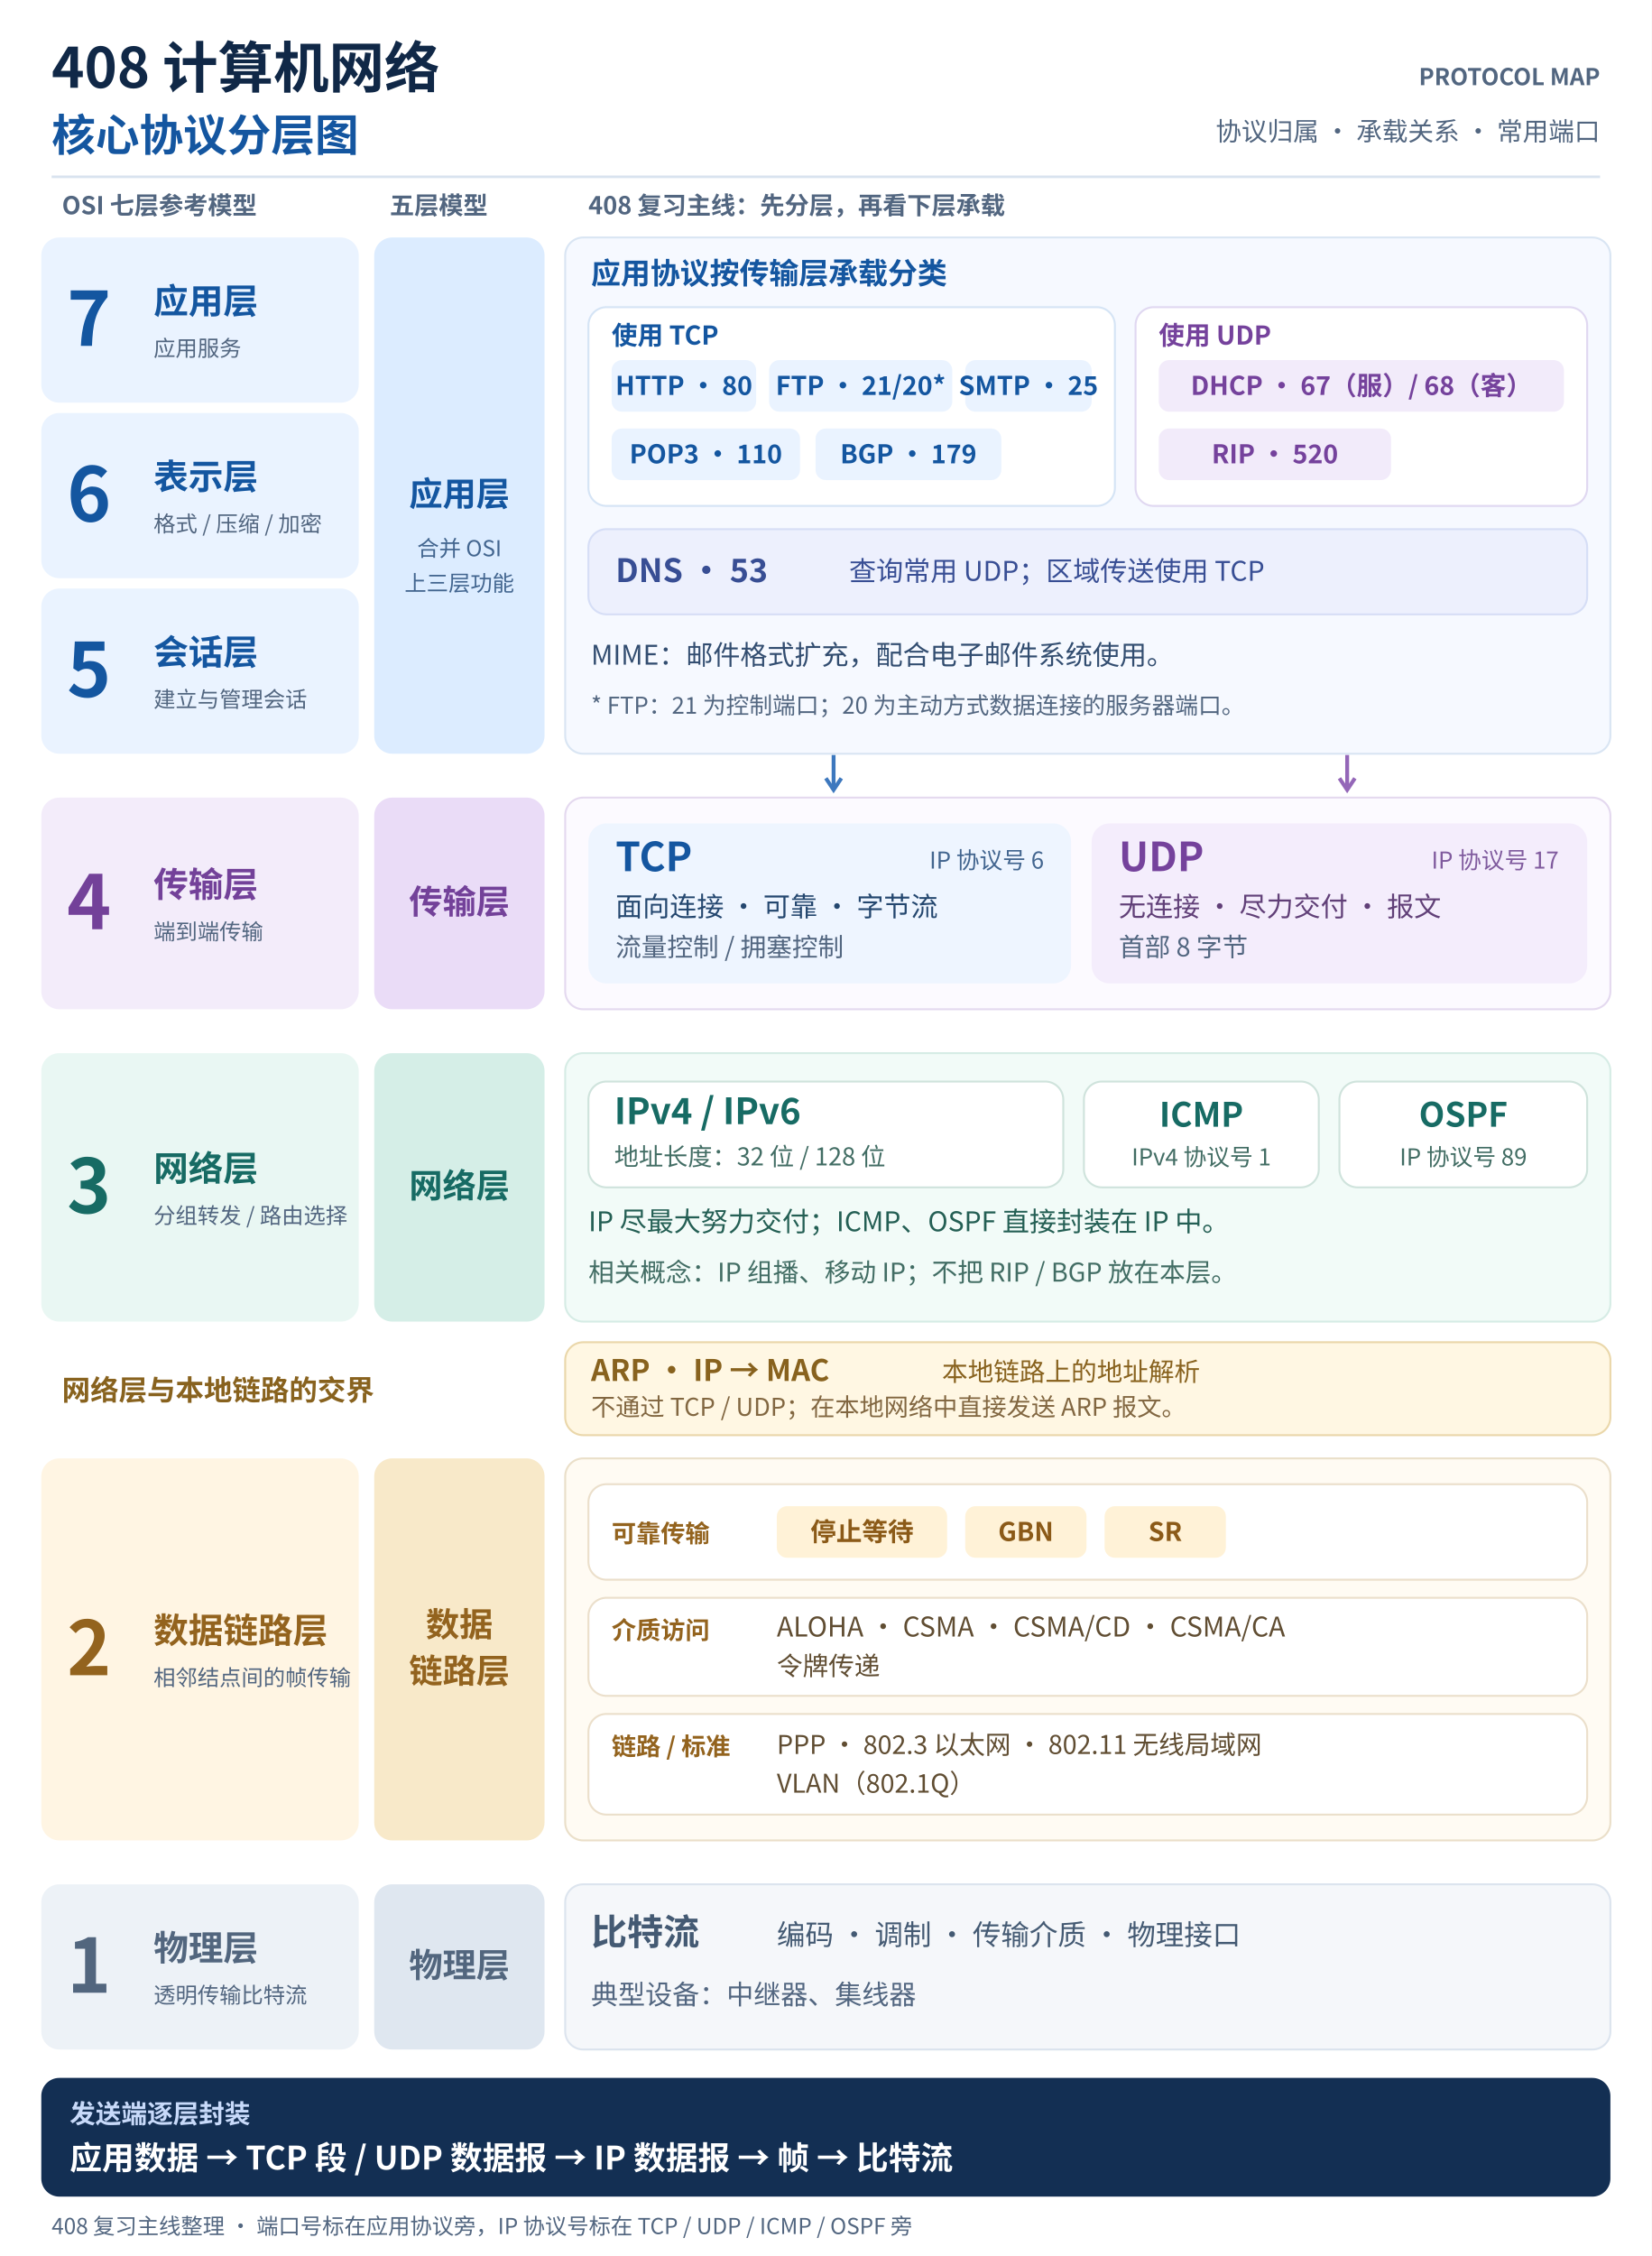
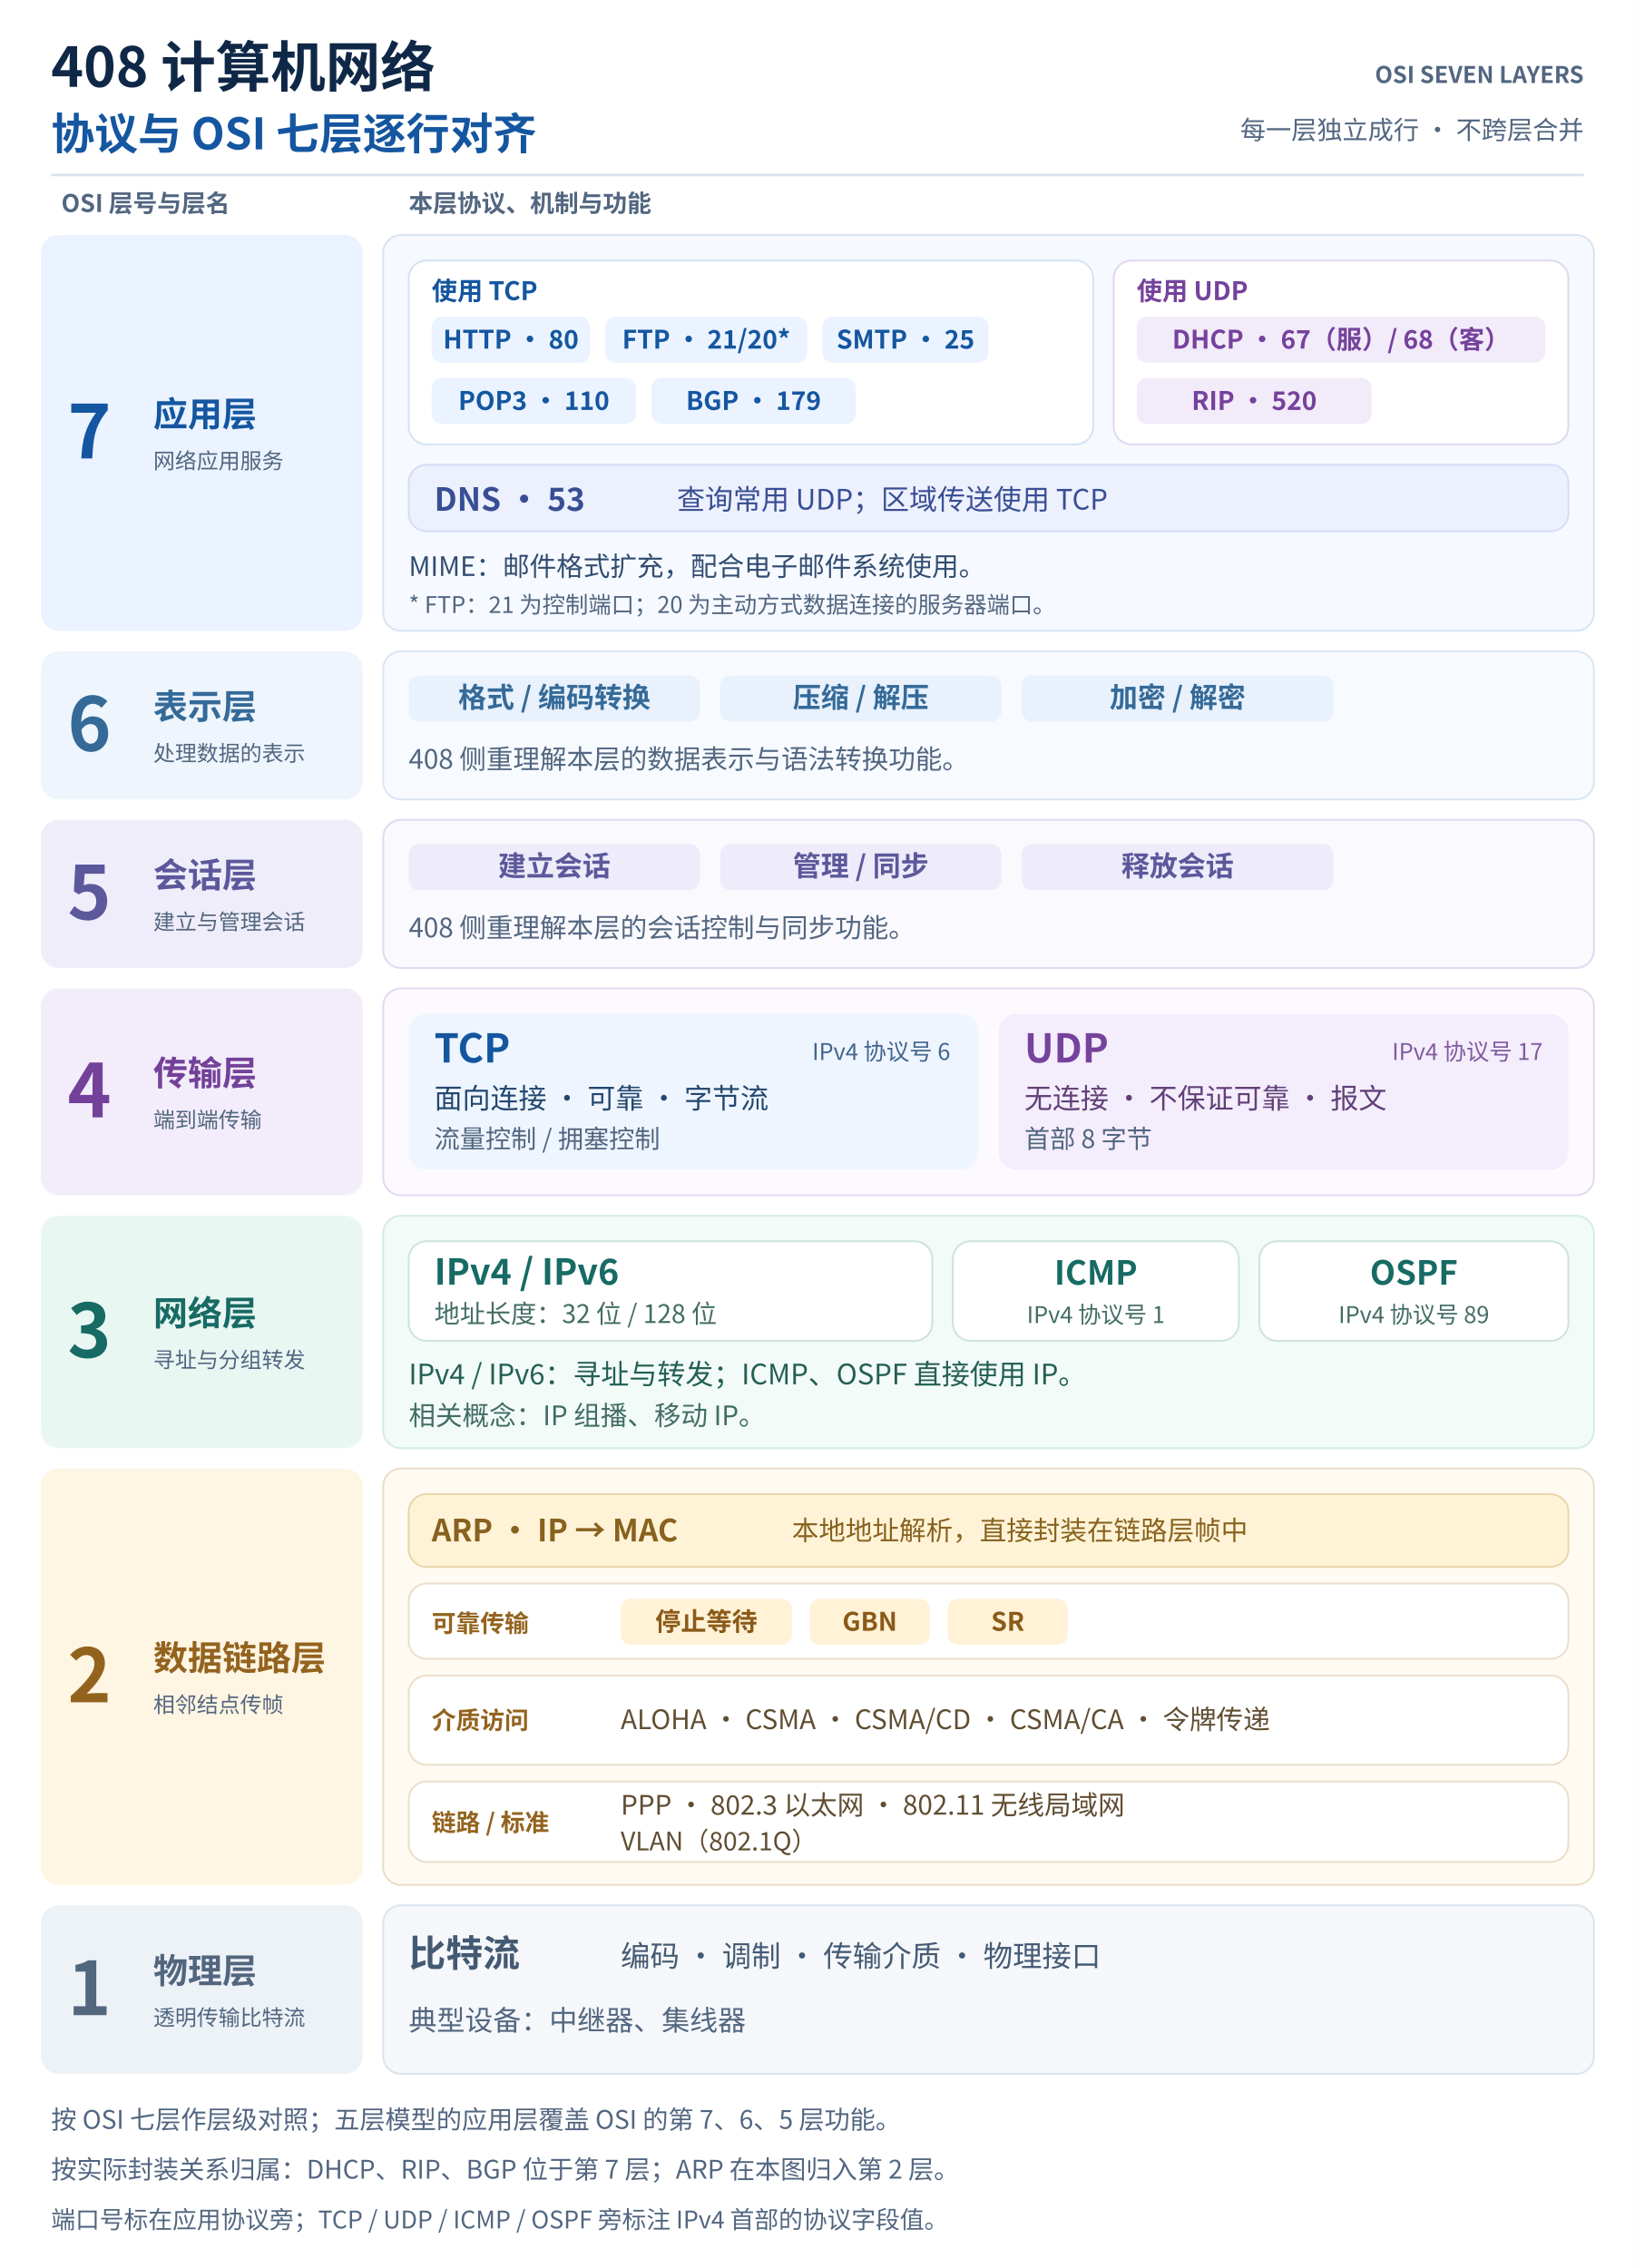
- <svg xmlns="http://www.w3.org/2000/svg" width="1280" height="1748" viewBox="0 0 1280 1748" role="img" aria-labelledby="title desc">
-   <rect width="1280" height="1748" fill="#fff" />
+ <svg xmlns="http://www.w3.org/2000/svg" width="1280" height="1776" viewBox="0 0 1280 1776" role="img" aria-labelledby="title desc">
+   <rect width="1280" height="1776" fill="#fff" />
  <g font-family="PingFang SC, Microsoft YaHei, Noto Sans CJK SC, sans-serif">
    <text x="40" y="68" font-size="43" fill="#102847" font-weight="750" text-anchor="start">408 计算机网络</text>
-     <text x="40" y="117" font-size="34" fill="#1456a0" font-weight="650" text-anchor="start">核心协议分层图</text>
-     <text x="1240" y="66" font-size="18" fill="#526680" font-weight="600" text-anchor="end">PROTOCOL MAP</text>
-     <text x="1240" y="109" font-size="20" fill="#526680" font-weight="400" text-anchor="end">协议归属 · 承载关系 · 常用端口</text>
+     <text x="40" y="117" font-size="34" fill="#1456a0" font-weight="650" text-anchor="start">协议与 OSI 七层逐行对齐</text>
+     <text x="1240" y="65" font-size="18" fill="#526680" font-weight="600" text-anchor="end">OSI SEVEN LAYERS</text>
+     <text x="1240" y="109" font-size="20" fill="#526680" font-weight="400" text-anchor="end">每一层独立成行 · 不跨层合并</text>
    <line x1="40" y1="137" x2="1240" y2="137" stroke="#d9e3ef" stroke-width="2" />
-     <text x="48" y="166" font-size="19" fill="#526680" font-weight="600" text-anchor="start">OSI 七层参考模型</text>
-     <text x="302" y="166" font-size="19" fill="#526680" font-weight="600" text-anchor="start">五层模型</text>
-     <text x="456" y="166" font-size="19" fill="#526680" font-weight="600" text-anchor="start">408 复习主线：先分层，再看下层承载</text>
-     <rect x="32" y="184" width="246" height="128" rx="14" fill="#eaf3ff" stroke="none" stroke-width="1.5" />
-     <text x="69" y="268.0" font-size="58" fill="#1456a0" font-weight="700" text-anchor="middle">7</text>
-     <text x="119" y="243.0" font-size="27" fill="#1456a0" font-weight="700" text-anchor="start">应用层</text>
-     <text x="119" y="276.0" font-size="17" fill="#526680" font-weight="400" text-anchor="start">应用服务</text>
-     <rect x="32" y="320" width="246" height="128" rx="14" fill="#eaf3ff" stroke="none" stroke-width="1.5" />
-     <text x="69" y="404.0" font-size="58" fill="#1456a0" font-weight="700" text-anchor="middle">6</text>
-     <text x="119" y="379.0" font-size="27" fill="#1456a0" font-weight="700" text-anchor="start">表示层</text>
-     <text x="119" y="412.0" font-size="17" fill="#526680" font-weight="400" text-anchor="start">格式 / 压缩 / 加密</text>
-     <rect x="32" y="456" width="246" height="128" rx="14" fill="#eaf3ff" stroke="none" stroke-width="1.5" />
-     <text x="69" y="540.0" font-size="58" fill="#1456a0" font-weight="700" text-anchor="middle">5</text>
-     <text x="119" y="515.0" font-size="27" fill="#1456a0" font-weight="700" text-anchor="start">会话层</text>
-     <text x="119" y="548.0" font-size="17" fill="#526680" font-weight="400" text-anchor="start">建立与管理会话</text>
-     <rect x="290" y="184" width="132" height="400" rx="14" fill="#dcecff" stroke="none" stroke-width="1.5" />
-     <text x="356" y="392.0" font-size="26" fill="#1456a0" font-weight="700" text-anchor="middle">应用层</text>
-     <text x="356" y="431" font-size="17" fill="#42658f" font-weight="400" text-anchor="middle">合并 OSI</text>
-     <text x="356" y="458" font-size="17" fill="#42658f" font-weight="400" text-anchor="middle">上三层功能</text>
-     <rect x="438" y="184" width="810" height="400" rx="14" fill="#f6f9ff" stroke="#d9e5f3" stroke-width="1.5" />
-     <text x="458" y="220" font-size="23" fill="#1456a0" font-weight="650" text-anchor="start">应用协议按传输层承载分类</text>
-     <rect x="456" y="238" width="408" height="154" rx="14" fill="#fff" stroke="#d5e4f5" stroke-width="1.5" />
-     <rect x="880" y="238" width="350" height="154" rx="14" fill="#fff" stroke="#e0d8f1" stroke-width="1.5" />
-     <text x="474" y="267" font-size="20" fill="#1456a0" font-weight="700" text-anchor="start">使用 TCP</text>
-     <text x="898" y="267" font-size="20" fill="#75429c" font-weight="700" text-anchor="start">使用 UDP</text>
-     <rect x="474" y="279" width="112" height="40" rx="8" fill="#eaf3ff" stroke="none" stroke-width="1.5" />
-     <text x="530.0" y="306" font-size="20" fill="#1456a0" font-weight="600" text-anchor="middle">HTTP · 80</text>
-     <rect x="596" y="279" width="142" height="40" rx="8" fill="#eaf3ff" stroke="none" stroke-width="1.5" />
-     <text x="667.0" y="306" font-size="20" fill="#1456a0" font-weight="600" text-anchor="middle">FTP · 21/20*</text>
-     <rect x="748" y="279" width="98" height="40" rx="8" fill="#eaf3ff" stroke="none" stroke-width="1.5" />
-     <text x="797.0" y="306" font-size="20" fill="#1456a0" font-weight="600" text-anchor="middle">SMTP · 25</text>
-     <rect x="474" y="332" width="146" height="40" rx="8" fill="#eaf3ff" stroke="none" stroke-width="1.5" />
-     <text x="547.0" y="359" font-size="20" fill="#1456a0" font-weight="600" text-anchor="middle">POP3 · 110</text>
-     <rect x="632" y="332" width="144" height="40" rx="8" fill="#eaf3ff" stroke="none" stroke-width="1.5" />
-     <text x="704.0" y="359" font-size="20" fill="#1456a0" font-weight="600" text-anchor="middle">BGP · 179</text>
-     <rect x="898" y="279" width="314" height="40" rx="8" fill="#f2ebfa" stroke="none" stroke-width="1.5" />
-     <text x="1055.0" y="306" font-size="20" fill="#75429c" font-weight="600" text-anchor="middle">DHCP · 67（服）/ 68（客）</text>
-     <rect x="898" y="332" width="180" height="40" rx="8" fill="#f2ebfa" stroke="none" stroke-width="1.5" />
-     <text x="988.0" y="359" font-size="20" fill="#75429c" font-weight="600" text-anchor="middle">RIP · 520</text>
-     <rect x="456" y="410" width="774" height="66" rx="14" fill="#edf0fd" stroke="#d6def6" stroke-width="1.5" />
-     <text x="477" y="451" font-size="25" fill="#384e94" font-weight="700" text-anchor="start">DNS · 53</text>
-     <text x="658" y="450" font-size="21" fill="#384e94" font-weight="400" text-anchor="start">查询常用 UDP；区域传送使用 TCP</text>
-     <text x="458" y="515" font-size="21" fill="#324d70" font-weight="400" text-anchor="start">MIME：邮件格式扩充，配合电子邮件系统使用。</text>
-     <text x="458" y="553" font-size="18" fill="#526680" font-weight="400" text-anchor="start">* FTP：21 为控制端口；20 为主动方式数据连接的服务器端口。</text>
-     <line x1="646" y1="585" x2="646" y2="610" stroke="#3d78be" stroke-width="3" />
-     <path d="M 640 603 L 646 612 L 652 603" fill="none" stroke="#3d78be" stroke-width="3" />
-     <line x1="1044" y1="585" x2="1044" y2="610" stroke="#9467b8" stroke-width="3" />
-     <path d="M 1038 603 L 1044 612 L 1050 603" fill="none" stroke="#9467b8" stroke-width="3" />
-     <rect x="32" y="618" width="246" height="164" rx="14" fill="#f3ecfa" stroke="none" stroke-width="1.5" />
-     <text x="69" y="720.0" font-size="58" fill="#734199" font-weight="700" text-anchor="middle">4</text>
-     <text x="119" y="695.0" font-size="27" fill="#734199" font-weight="700" text-anchor="start">传输层</text>
-     <text x="119" y="728.0" font-size="17" fill="#526680" font-weight="400" text-anchor="start">端到端传输</text>
-     <rect x="290" y="618" width="132" height="164" rx="14" fill="#eadcf7" stroke="none" stroke-width="1.5" />
-     <text x="356" y="708.0" font-size="26" fill="#734199" font-weight="700" text-anchor="middle">传输层</text>
-     <rect x="438" y="618" width="810" height="164" rx="14" fill="#fcfaff" stroke="#e4d9ef" stroke-width="1.5" />
-     <rect x="456" y="638" width="374" height="124" rx="14" fill="#eef5ff" stroke="none" stroke-width="1.5" />
-     <rect x="846" y="638" width="384" height="124" rx="14" fill="#f4edfc" stroke="none" stroke-width="1.5" />
-     <text x="477" y="675" font-size="31" fill="#1456a0" font-weight="750" text-anchor="start">TCP</text>
-     <text x="809" y="673" font-size="18" fill="#42658f" font-weight="500" text-anchor="end">IP 协议号 6</text>
-     <text x="477" y="710" font-size="21" fill="#24476f" font-weight="400" text-anchor="start">面向连接 · 可靠 · 字节流</text>
-     <text x="477" y="741" font-size="20" fill="#526680" font-weight="400" text-anchor="start">流量控制 / 拥塞控制</text>
-     <text x="867" y="675" font-size="31" fill="#75429c" font-weight="750" text-anchor="start">UDP</text>
-     <text x="1208" y="673" font-size="18" fill="#805b9e" font-weight="500" text-anchor="end">IP 协议号 17</text>
-     <text x="867" y="710" font-size="21" fill="#614078" font-weight="400" text-anchor="start">无连接 · 尽力交付 · 报文</text>
-     <text x="867" y="741" font-size="20" fill="#526680" font-weight="400" text-anchor="start">首部 8 字节</text>
-     <rect x="32" y="816" width="246" height="208" rx="14" fill="#e9f7f3" stroke="none" stroke-width="1.5" />
-     <text x="69" y="940.0" font-size="58" fill="#176b64" font-weight="700" text-anchor="middle">3</text>
-     <text x="119" y="915.0" font-size="27" fill="#176b64" font-weight="700" text-anchor="start">网络层</text>
-     <text x="119" y="948.0" font-size="17" fill="#526680" font-weight="400" text-anchor="start">分组转发 / 路由选择</text>
-     <rect x="290" y="816" width="132" height="208" rx="14" fill="#d5eee7" stroke="none" stroke-width="1.5" />
-     <text x="356" y="928.0" font-size="26" fill="#176b64" font-weight="700" text-anchor="middle">网络层</text>
-     <rect x="438" y="816" width="810" height="208" rx="14" fill="#f2fbf8" stroke="#d6ece5" stroke-width="1.5" />
-     <rect x="456" y="838" width="368" height="82" rx="14" fill="#fff" stroke="#cfe3dc" stroke-width="1.5" />
-     <rect x="840" y="838" width="182" height="82" rx="14" fill="#fff" stroke="#cfe3dc" stroke-width="1.5" />
-     <rect x="1038" y="838" width="192" height="82" rx="14" fill="#fff" stroke="#cfe3dc" stroke-width="1.5" />
-     <text x="476" y="871" font-size="28" fill="#176b64" font-weight="700" text-anchor="start">IPv4 / IPv6</text>
-     <text x="476" y="903" font-size="19" fill="#426d64" font-weight="400" text-anchor="start">地址长度：32 位 / 128 位</text>
-     <text x="931" y="873" font-size="26" fill="#176b64" font-weight="700" text-anchor="middle">ICMP</text>
-     <text x="931" y="903" font-size="18" fill="#426d64" font-weight="400" text-anchor="middle">IPv4 协议号 1</text>
-     <text x="1134" y="873" font-size="26" fill="#176b64" font-weight="700" text-anchor="middle">OSPF</text>
-     <text x="1134" y="903" font-size="18" fill="#426d64" font-weight="400" text-anchor="middle">IP 协议号 89</text>
-     <text x="456" y="954" font-size="21" fill="#245f54" font-weight="400" text-anchor="start">IP 尽最大努力交付；ICMP、OSPF 直接封装在 IP 中。</text>
-     <text x="456" y="993" font-size="20" fill="#426d64" font-weight="400" text-anchor="start">相关概念：IP 组播、移动 IP；不把 RIP / BGP 放在本层。</text>
-     <text x="48" y="1085" font-size="22" fill="#88621e" font-weight="600" text-anchor="start">网络层与本地链路的交界</text>
-     <rect x="438" y="1040" width="810" height="72" rx="14" fill="#fff7e3" stroke="#ead7aa" stroke-width="1.5" />
-     <text x="458" y="1070" font-size="23" fill="#88621e" font-weight="700" text-anchor="start">ARP · IP → MAC</text>
-     <text x="730" y="1070" font-size="20" fill="#88621e" font-weight="400" text-anchor="start">本地链路上的地址解析</text>
-     <text x="458" y="1097" font-size="19" fill="#826741" font-weight="400" text-anchor="start">不通过 TCP / UDP；在本地网络中直接发送 ARP 报文。</text>
-     <rect x="32" y="1130" width="246" height="296" rx="14" fill="#fff5e3" stroke="none" stroke-width="1.5" />
-     <text x="69" y="1298.0" font-size="58" fill="#93631e" font-weight="700" text-anchor="middle">2</text>
-     <text x="119" y="1273.0" font-size="27" fill="#93631e" font-weight="700" text-anchor="start">数据链路层</text>
-     <text x="119" y="1306.0" font-size="17" fill="#526680" font-weight="400" text-anchor="start">相邻结点间的帧传输</text>
-     <rect x="290" y="1130" width="132" height="296" rx="14" fill="#f8e9c9" stroke="none" stroke-width="1.5" />
-     <text x="356" y="1268.0" font-size="26" fill="#93631e" font-weight="700" text-anchor="middle">数据</text>
-     <text x="356" y="1304.0" font-size="26" fill="#93631e" font-weight="700" text-anchor="middle">链路层</text>
-     <rect x="438" y="1130" width="810" height="296" rx="14" fill="#fffbf3" stroke="#eadfc9" stroke-width="1.5" />
-     <rect x="456" y="1150" width="774" height="74" rx="14" fill="#fff" stroke="#ebdfcb" stroke-width="1.5" />
-     <text x="474" y="1195" font-size="19" fill="#93631e" font-weight="650" text-anchor="start">可靠传输</text>
-     <rect x="602" y="1167" width="132" height="40" rx="8" fill="#fff2d7" stroke="none" stroke-width="1.5" />
-     <text x="668.0" y="1194" font-size="20" fill="#8b5a18" font-weight="600" text-anchor="middle">停止等待</text>
-     <rect x="748" y="1167" width="94" height="40" rx="8" fill="#fff2d7" stroke="none" stroke-width="1.5" />
-     <text x="795.0" y="1194" font-size="20" fill="#8b5a18" font-weight="600" text-anchor="middle">GBN</text>
-     <rect x="856" y="1167" width="94" height="40" rx="8" fill="#fff2d7" stroke="none" stroke-width="1.5" />
-     <text x="903.0" y="1194" font-size="20" fill="#8b5a18" font-weight="600" text-anchor="middle">SR</text>
-     <rect x="456" y="1238" width="774" height="76" rx="14" fill="#fff" stroke="#ebdfcb" stroke-width="1.5" />
-     <text x="474" y="1270" font-size="19" fill="#93631e" font-weight="650" text-anchor="start">介质访问</text>
-     <text x="602" y="1268" font-size="21" fill="#604d32" font-weight="400" text-anchor="start">ALOHA · CSMA · CSMA/CD · CSMA/CA</text>
-     <text x="602" y="1298" font-size="20" fill="#604d32" font-weight="400" text-anchor="start">令牌传递</text>
-     <rect x="456" y="1328" width="774" height="78" rx="14" fill="#fff" stroke="#ebdfcb" stroke-width="1.5" />
-     <text x="474" y="1360" font-size="19" fill="#93631e" font-weight="650" text-anchor="start">链路 / 标准</text>
-     <text x="602" y="1359" font-size="20" fill="#604d32" font-weight="400" text-anchor="start">PPP · 802.3 以太网 · 802.11 无线局域网</text>
-     <text x="602" y="1389" font-size="20" fill="#604d32" font-weight="400" text-anchor="start">VLAN（802.1Q）</text>
-     <rect x="32" y="1460" width="246" height="128" rx="14" fill="#edf2f7" stroke="none" stroke-width="1.5" />
-     <text x="69" y="1544.0" font-size="58" fill="#52667e" font-weight="700" text-anchor="middle">1</text>
-     <text x="119" y="1519.0" font-size="27" fill="#52667e" font-weight="700" text-anchor="start">物理层</text>
-     <text x="119" y="1552.0" font-size="17" fill="#526680" font-weight="400" text-anchor="start">透明传输比特流</text>
-     <rect x="290" y="1460" width="132" height="128" rx="14" fill="#dfe7f0" stroke="none" stroke-width="1.5" />
-     <text x="356" y="1532.0" font-size="26" fill="#52667e" font-weight="700" text-anchor="middle">物理层</text>
-     <rect x="438" y="1460" width="810" height="128" rx="14" fill="#f5f7fa" stroke="#dce4ee" stroke-width="1.5" />
-     <text x="458" y="1507" font-size="28" fill="#445a73" font-weight="700" text-anchor="start">比特流</text>
-     <text x="602" y="1507" font-size="22" fill="#445a73" font-weight="400" text-anchor="start">编码 · 调制 · 传输介质 · 物理接口</text>
-     <text x="458" y="1553" font-size="21" fill="#526680" font-weight="400" text-anchor="start">典型设备：中继器、集线器</text>
-     <rect x="32" y="1610" width="1216" height="92" rx="14" fill="#132f53" stroke="none" stroke-width="1.5" />
-     <text x="54" y="1645" font-size="20" fill="#c8dafa" font-weight="600" text-anchor="start">发送端逐层封装</text>
-     <text x="54" y="1681" font-size="25" fill="#fff" font-weight="600" text-anchor="start">应用数据 → TCP 段 / UDP 数据报 → IP 数据报 → 帧 → 比特流</text>
-     <text x="40" y="1731" font-size="17" fill="#526680" font-weight="400" text-anchor="start">408 复习主线整理 · 端口号标在应用协议旁，IP 协议号标在 TCP / UDP / ICMP / OSPF 旁</text>
+     <text x="48" y="166" font-size="19" fill="#526680" font-weight="600" text-anchor="start">OSI 层号与层名</text>
+     <text x="320" y="166" font-size="19" fill="#526680" font-weight="600" text-anchor="start">本层协议、机制与功能</text>
+     <rect x="32" y="184" width="252" height="310" rx="14" fill="#eaf3ff" stroke="none" stroke-width="1.5" />
+     <text x="70" y="359.0" font-size="58" fill="#1456a0" font-weight="700" text-anchor="middle">7</text>
+     <text x="120" y="334.0" font-size="27" fill="#1456a0" font-weight="700" text-anchor="start">应用层</text>
+     <text x="120" y="367.0" font-size="17" fill="#526680" font-weight="400" text-anchor="start">网络应用服务</text>
+     <rect x="300" y="184" width="948" height="310" rx="14" fill="#f6f9ff" stroke="#d9e5f3" stroke-width="1.5" />
+     <rect x="320" y="204" width="536" height="144" rx="14" fill="#fff" stroke="#d5e4f5" stroke-width="1.5" />
+     <rect x="872" y="204" width="356" height="144" rx="14" fill="#fff" stroke="#e0d8f1" stroke-width="1.5" />
+     <text x="338" y="235" font-size="20" fill="#1456a0" font-weight="700" text-anchor="start">使用 TCP</text>
+     <text x="890" y="235" font-size="20" fill="#75429c" font-weight="700" text-anchor="start">使用 UDP</text>
+     <rect x="338" y="248" width="124" height="36" rx="8" fill="#eaf3ff" stroke="none" stroke-width="1.5" />
+     <text x="400.0" y="273" font-size="20" fill="#1456a0" font-weight="600" text-anchor="middle">HTTP · 80</text>
+     <rect x="474" y="248" width="158" height="36" rx="8" fill="#eaf3ff" stroke="none" stroke-width="1.5" />
+     <text x="553.0" y="273" font-size="20" fill="#1456a0" font-weight="600" text-anchor="middle">FTP · 21/20*</text>
+     <rect x="644" y="248" width="130" height="36" rx="8" fill="#eaf3ff" stroke="none" stroke-width="1.5" />
+     <text x="709.0" y="273" font-size="20" fill="#1456a0" font-weight="600" text-anchor="middle">SMTP · 25</text>
+     <rect x="338" y="296" width="160" height="36" rx="8" fill="#eaf3ff" stroke="none" stroke-width="1.5" />
+     <text x="418.0" y="321" font-size="20" fill="#1456a0" font-weight="600" text-anchor="middle">POP3 · 110</text>
+     <rect x="510" y="296" width="160" height="36" rx="8" fill="#eaf3ff" stroke="none" stroke-width="1.5" />
+     <text x="590.0" y="321" font-size="20" fill="#1456a0" font-weight="600" text-anchor="middle">BGP · 179</text>
+     <rect x="890" y="248" width="320" height="36" rx="8" fill="#f2ebfa" stroke="none" stroke-width="1.5" />
+     <text x="1050.0" y="273" font-size="20" fill="#75429c" font-weight="600" text-anchor="middle">DHCP · 67（服）/ 68（客）</text>
+     <rect x="890" y="296" width="184" height="36" rx="8" fill="#f2ebfa" stroke="none" stroke-width="1.5" />
+     <text x="982.0" y="321" font-size="20" fill="#75429c" font-weight="600" text-anchor="middle">RIP · 520</text>
+     <rect x="320" y="364" width="908" height="52" rx="14" fill="#edf0fd" stroke="#d6def6" stroke-width="1.5" />
+     <text x="340" y="400" font-size="25" fill="#384e94" font-weight="700" text-anchor="start">DNS · 53</text>
+     <text x="530" y="399" font-size="22" fill="#384e94" font-weight="400" text-anchor="start">查询常用 UDP；区域传送使用 TCP</text>
+     <text x="320" y="451" font-size="21" fill="#324d70" font-weight="400" text-anchor="start">MIME：邮件格式扩充，配合电子邮件系统使用。</text>
+     <text x="320" y="480" font-size="18" fill="#526680" font-weight="400" text-anchor="start">* FTP：21 为控制端口；20 为主动方式数据连接的服务器端口。</text>
+     <rect x="32" y="510" width="252" height="116" rx="14" fill="#eef5fd" stroke="none" stroke-width="1.5" />
+     <text x="70" y="588.0" font-size="58" fill="#356a98" font-weight="700" text-anchor="middle">6</text>
+     <text x="120" y="563.0" font-size="27" fill="#356a98" font-weight="700" text-anchor="start">表示层</text>
+     <text x="120" y="596.0" font-size="17" fill="#526680" font-weight="400" text-anchor="start">处理数据的表示</text>
+     <rect x="300" y="510" width="948" height="116" rx="14" fill="#f7faff" stroke="#dce7f3" stroke-width="1.5" />
+     <rect x="320" y="529" width="228" height="36" rx="8" fill="#e8f1fc" stroke="none" stroke-width="1.5" />
+     <text x="434.0" y="554" font-size="22" fill="#356a98" font-weight="600" text-anchor="middle">格式 / 编码转换</text>
+     <rect x="564" y="529" width="220" height="36" rx="8" fill="#e8f1fc" stroke="none" stroke-width="1.5" />
+     <text x="674.0" y="554" font-size="22" fill="#356a98" font-weight="600" text-anchor="middle">压缩 / 解压</text>
+     <rect x="800" y="529" width="244" height="36" rx="8" fill="#e8f1fc" stroke="none" stroke-width="1.5" />
+     <text x="922.0" y="554" font-size="22" fill="#356a98" font-weight="600" text-anchor="middle">加密 / 解密</text>
+     <text x="320" y="602" font-size="21" fill="#526680" font-weight="400" text-anchor="start">408 侧重理解本层的数据表示与语法转换功能。</text>
+     <rect x="32" y="642" width="252" height="116" rx="14" fill="#efedf9" stroke="none" stroke-width="1.5" />
+     <text x="70" y="720.0" font-size="58" fill="#5c589b" font-weight="700" text-anchor="middle">5</text>
+     <text x="120" y="695.0" font-size="27" fill="#5c589b" font-weight="700" text-anchor="start">会话层</text>
+     <text x="120" y="728.0" font-size="17" fill="#526680" font-weight="400" text-anchor="start">建立与管理会话</text>
+     <rect x="300" y="642" width="948" height="116" rx="14" fill="#faf9fe" stroke="#e0dcef" stroke-width="1.5" />
+     <rect x="320" y="661" width="228" height="36" rx="8" fill="#eeebfa" stroke="none" stroke-width="1.5" />
+     <text x="434.0" y="686" font-size="22" fill="#5c589b" font-weight="600" text-anchor="middle">建立会话</text>
+     <rect x="564" y="661" width="220" height="36" rx="8" fill="#eeebfa" stroke="none" stroke-width="1.5" />
+     <text x="674.0" y="686" font-size="22" fill="#5c589b" font-weight="600" text-anchor="middle">管理 / 同步</text>
+     <rect x="800" y="661" width="244" height="36" rx="8" fill="#eeebfa" stroke="none" stroke-width="1.5" />
+     <text x="922.0" y="686" font-size="22" fill="#5c589b" font-weight="600" text-anchor="middle">释放会话</text>
+     <text x="320" y="734" font-size="21" fill="#526680" font-weight="400" text-anchor="start">408 侧重理解本层的会话控制与同步功能。</text>
+     <rect x="32" y="774" width="252" height="162" rx="14" fill="#f3ecfa" stroke="none" stroke-width="1.5" />
+     <text x="70" y="875.0" font-size="58" fill="#734199" font-weight="700" text-anchor="middle">4</text>
+     <text x="120" y="850.0" font-size="27" fill="#734199" font-weight="700" text-anchor="start">传输层</text>
+     <text x="120" y="883.0" font-size="17" fill="#526680" font-weight="400" text-anchor="start">端到端传输</text>
+     <rect x="300" y="774" width="948" height="162" rx="14" fill="#fcfaff" stroke="#e4d9ef" stroke-width="1.5" />
+     <rect x="320" y="794" width="446" height="122" rx="14" fill="#eef5ff" stroke="none" stroke-width="1.5" />
+     <rect x="782" y="794" width="446" height="122" rx="14" fill="#f4edfc" stroke="none" stroke-width="1.5" />
+     <text x="340" y="832" font-size="31" fill="#1456a0" font-weight="750" text-anchor="start">TCP</text>
+     <text x="744" y="830" font-size="18" fill="#42658f" font-weight="500" text-anchor="end">IPv4 协议号 6</text>
+     <text x="340" y="868" font-size="22" fill="#24476f" font-weight="400" text-anchor="start">面向连接 · 可靠 · 字节流</text>
+     <text x="340" y="899" font-size="20" fill="#526680" font-weight="400" text-anchor="start">流量控制 / 拥塞控制</text>
+     <text x="802" y="832" font-size="31" fill="#75429c" font-weight="750" text-anchor="start">UDP</text>
+     <text x="1208" y="830" font-size="18" fill="#805b9e" font-weight="500" text-anchor="end">IPv4 协议号 17</text>
+     <text x="802" y="868" font-size="22" fill="#614078" font-weight="400" text-anchor="start">无连接 · 不保证可靠 · 报文</text>
+     <text x="802" y="899" font-size="20" fill="#526680" font-weight="400" text-anchor="start">首部 8 字节</text>
+     <rect x="32" y="952" width="252" height="182" rx="14" fill="#e9f7f3" stroke="none" stroke-width="1.5" />
+     <text x="70" y="1063.0" font-size="58" fill="#176b64" font-weight="700" text-anchor="middle">3</text>
+     <text x="120" y="1038.0" font-size="27" fill="#176b64" font-weight="700" text-anchor="start">网络层</text>
+     <text x="120" y="1071.0" font-size="17" fill="#526680" font-weight="400" text-anchor="start">寻址与分组转发</text>
+     <rect x="300" y="952" width="948" height="182" rx="14" fill="#f2fbf8" stroke="#d6ece5" stroke-width="1.5" />
+     <rect x="320" y="972" width="410" height="78" rx="14" fill="#fff" stroke="#cfe3dc" stroke-width="1.5" />
+     <rect x="746" y="972" width="224" height="78" rx="14" fill="#fff" stroke="#cfe3dc" stroke-width="1.5" />
+     <rect x="986" y="972" width="242" height="78" rx="14" fill="#fff" stroke="#cfe3dc" stroke-width="1.5" />
+     <text x="340" y="1006" font-size="28" fill="#176b64" font-weight="700" text-anchor="start">IPv4 / IPv6</text>
+     <text x="340" y="1036" font-size="20" fill="#426d64" font-weight="400" text-anchor="start">地址长度：32 位 / 128 位</text>
+     <text x="858" y="1006" font-size="26" fill="#176b64" font-weight="700" text-anchor="middle">ICMP</text>
+     <text x="858" y="1036" font-size="18" fill="#426d64" font-weight="400" text-anchor="middle">IPv4 协议号 1</text>
+     <text x="1107" y="1006" font-size="26" fill="#176b64" font-weight="700" text-anchor="middle">OSPF</text>
+     <text x="1107" y="1036" font-size="18" fill="#426d64" font-weight="400" text-anchor="middle">IPv4 协议号 89</text>
+     <text x="320" y="1084" font-size="22" fill="#245f54" font-weight="400" text-anchor="start">IPv4 / IPv6：寻址与转发；ICMP、OSPF 直接使用 IP。</text>
+     <text x="320" y="1116" font-size="21" fill="#426d64" font-weight="400" text-anchor="start">相关概念：IP 组播、移动 IP。</text>
+     <rect x="32" y="1150" width="252" height="326" rx="14" fill="#fff5e3" stroke="none" stroke-width="1.5" />
+     <text x="70" y="1333.0" font-size="58" fill="#93631e" font-weight="700" text-anchor="middle">2</text>
+     <text x="120" y="1308.0" font-size="27" fill="#93631e" font-weight="700" text-anchor="start">数据链路层</text>
+     <text x="120" y="1341.0" font-size="17" fill="#526680" font-weight="400" text-anchor="start">相邻结点传帧</text>
+     <rect x="300" y="1150" width="948" height="326" rx="14" fill="#fffbf3" stroke="#eadfc9" stroke-width="1.5" />
+     <rect x="320" y="1170" width="908" height="57" rx="14" fill="#fff3d7" stroke="#ead7aa" stroke-width="1.5" />
+     <text x="338" y="1207" font-size="24" fill="#88621e" font-weight="700" text-anchor="start">ARP · IP → MAC</text>
+     <text x="620" y="1206" font-size="21" fill="#88621e" font-weight="400" text-anchor="start">本地地址解析，直接封装在链路层帧中</text>
+     <rect x="320" y="1240" width="908" height="59" rx="14" fill="#fff" stroke="#ebdfcb" stroke-width="1.5" />
+     <text x="338" y="1278" font-size="19" fill="#93631e" font-weight="650" text-anchor="start">可靠传输</text>
+     <rect x="486" y="1252" width="134" height="36" rx="8" fill="#fff2d7" stroke="none" stroke-width="1.5" />
+     <text x="553.0" y="1277" font-size="20" fill="#8b5a18" font-weight="600" text-anchor="middle">停止等待</text>
+     <rect x="634" y="1252" width="94" height="36" rx="8" fill="#fff2d7" stroke="none" stroke-width="1.5" />
+     <text x="681.0" y="1277" font-size="20" fill="#8b5a18" font-weight="600" text-anchor="middle">GBN</text>
+     <rect x="742" y="1252" width="94" height="36" rx="8" fill="#fff2d7" stroke="none" stroke-width="1.5" />
+     <text x="789.0" y="1277" font-size="20" fill="#8b5a18" font-weight="600" text-anchor="middle">SR</text>
+     <rect x="320" y="1312" width="908" height="70" rx="14" fill="#fff" stroke="#ebdfcb" stroke-width="1.5" />
+     <text x="338" y="1354" font-size="19" fill="#93631e" font-weight="650" text-anchor="start">介质访问</text>
+     <text x="486" y="1354" font-size="21" fill="#604d32" font-weight="400" text-anchor="start">ALOHA · CSMA · CSMA/CD · CSMA/CA · 令牌传递</text>
+     <rect x="320" y="1395" width="908" height="63" rx="14" fill="#fff" stroke="#ebdfcb" stroke-width="1.5" />
+     <text x="338" y="1434" font-size="19" fill="#93631e" font-weight="650" text-anchor="start">链路 / 标准</text>
+     <text x="486" y="1421" font-size="21" fill="#604d32" font-weight="400" text-anchor="start">PPP · 802.3 以太网 · 802.11 无线局域网</text>
+     <text x="486" y="1449" font-size="20" fill="#604d32" font-weight="400" text-anchor="start">VLAN（802.1Q）</text>
+     <rect x="32" y="1492" width="252" height="132" rx="14" fill="#edf2f7" stroke="none" stroke-width="1.5" />
+     <text x="70" y="1578.0" font-size="58" fill="#52667e" font-weight="700" text-anchor="middle">1</text>
+     <text x="120" y="1553.0" font-size="27" fill="#52667e" font-weight="700" text-anchor="start">物理层</text>
+     <text x="120" y="1586.0" font-size="17" fill="#526680" font-weight="400" text-anchor="start">透明传输比特流</text>
+     <rect x="300" y="1492" width="948" height="132" rx="14" fill="#f5f7fa" stroke="#dce4ee" stroke-width="1.5" />
+     <text x="320" y="1540" font-size="29" fill="#445a73" font-weight="700" text-anchor="start">比特流</text>
+     <text x="486" y="1540" font-size="23" fill="#445a73" font-weight="400" text-anchor="start">编码 · 调制 · 传输介质 · 物理接口</text>
+     <text x="320" y="1590" font-size="22" fill="#526680" font-weight="400" text-anchor="start">典型设备：中继器、集线器</text>
+     <text x="40" y="1667" font-size="20" fill="#526680" font-weight="400" text-anchor="start">按 OSI 七层作层级对照；五层模型的应用层覆盖 OSI 的第 7、6、5 层功能。</text>
+     <text x="40" y="1706" font-size="20" fill="#526680" font-weight="400" text-anchor="start">按实际封装关系归属：DHCP、RIP、BGP 位于第 7 层；ARP 在本图归入第 2 层。</text>
+     <text x="40" y="1745" font-size="19" fill="#526680" font-weight="400" text-anchor="start">端口号标在应用协议旁；TCP / UDP / ICMP / OSPF 旁标注 IPv4 首部的协议字段值。</text>
  </g>
</svg>
